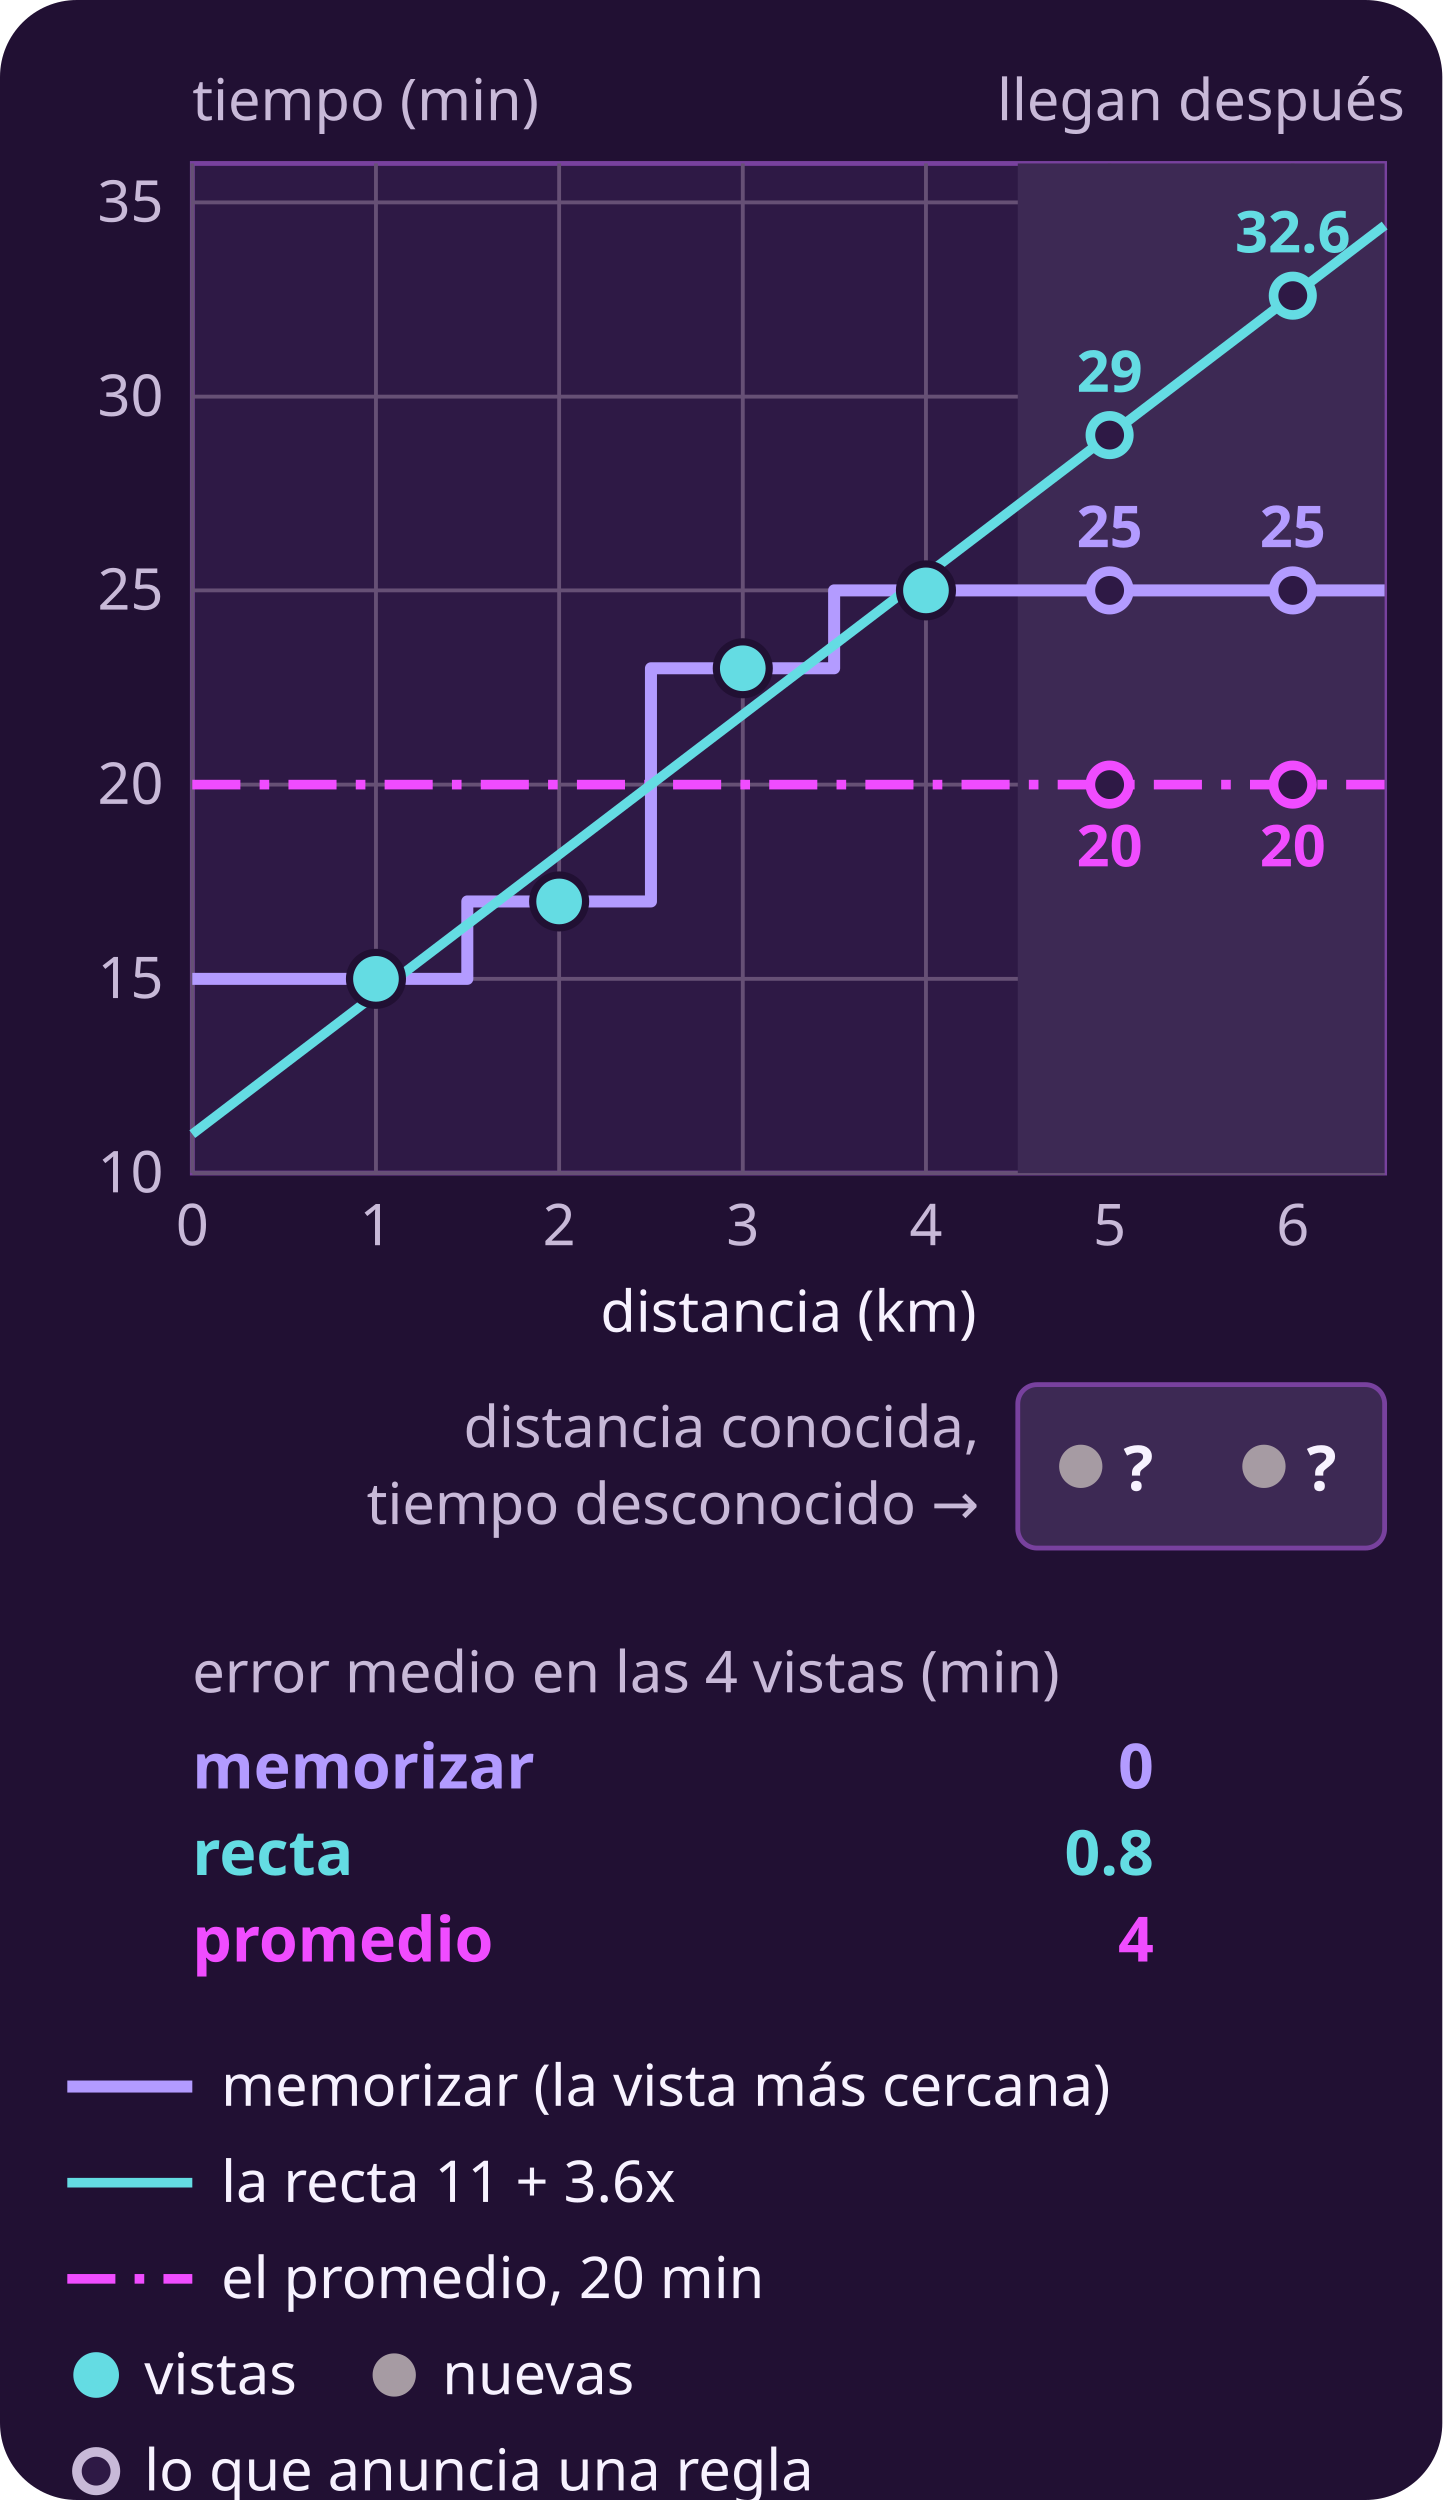
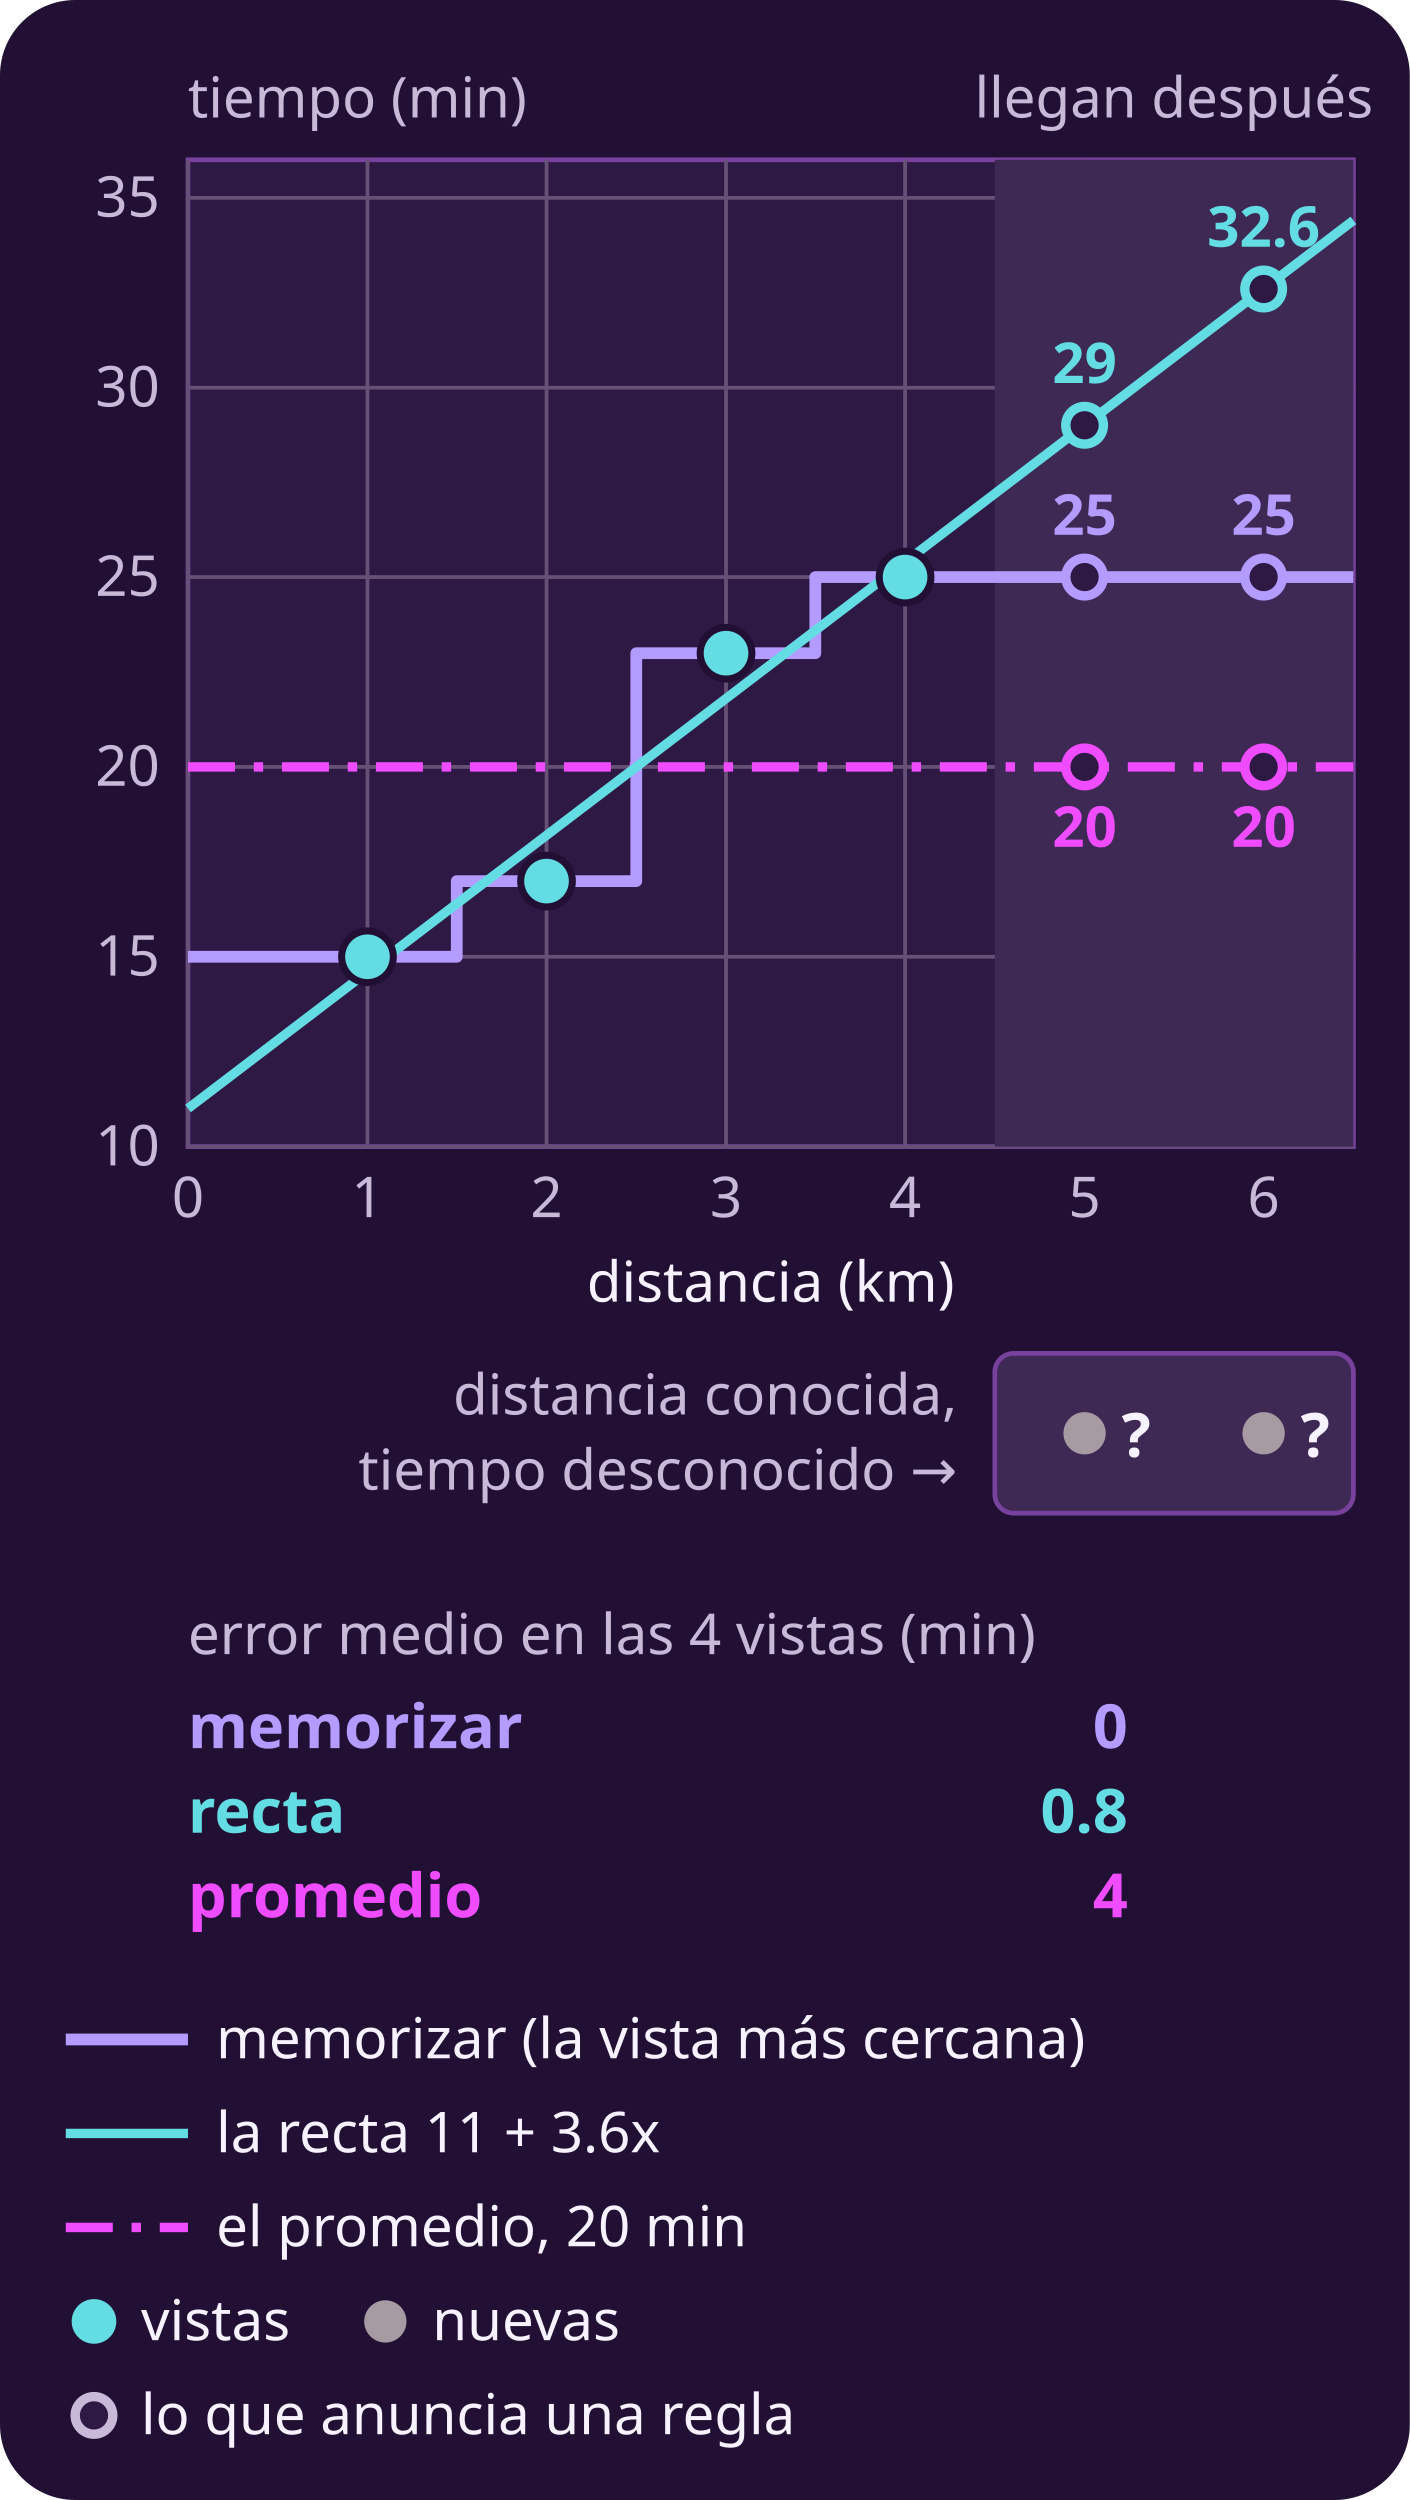
- <svg xmlns="http://www.w3.org/2000/svg" width="300" height="520" viewBox="0 0 300 520" role="img" aria-label="Cuatro entregas vistas, de 1 a 4 km, tiempo contra distancia. Memorizar copia el tiempo de la entrega vista más cercana y acierta las cuatro, error medio 0 min; la recta 11 + 3.6x falla en promedio por 0.8; el promedio fijo de 20 min, por 4. A la derecha, sin sus tiempos reales, lo que cada regla anuncia para 5 y 6 km: memorizar 25 y 25, el promedio 20 y 20, la recta 29 y 32.6.">
-   <rect x="0" y="0" width="300" height="520" rx="16" fill="#211033" />
+ <svg xmlns="http://www.w3.org/2000/svg" width="300" height="532" viewBox="0 0 300 532" role="img" aria-label="Cuatro entregas vistas, de 1 a 4 km, tiempo contra distancia. Memorizar copia el tiempo de la entrega vista más cercana y acierta las cuatro, error medio 0 min; la recta 11 + 3.6x falla en promedio por 0.8; el promedio fijo de 20 min, por 4. A la derecha, sin sus tiempos reales, lo que cada regla anuncia para 5 y 6 km: memorizar 25 y 25, el promedio 20 y 20, la recta 29 y 32.6.">
+   <rect x="0" y="0" width="300" height="532" rx="16" fill="#211033" />
  <defs>
    <marker id="p" viewBox="0 0 10 10" refX="9" refY="5" markerWidth="6" markerHeight="6" orient="auto-start-reverse">
      <path d="M 0 0 L 10 5 L 0 10 z" fill="#f04cff" />
    </marker>
    <marker id="s" viewBox="0 0 10 10" refX="9" refY="5" markerWidth="6" markerHeight="6" orient="auto-start-reverse">
      <path d="M 0 0 L 10 5 L 0 10 z" fill="#c8b9d8" />
    </marker>
  </defs>
  <rect x="40" y="34" width="248" height="210" rx="0" fill="#2e1945" stroke="#78419e" stroke-width="1" />
  <line x1="40" y1="34" x2="40" y2="244" stroke="#665075" stroke-width="0.8" />
  <text x="40" y="259" fill="#c8b9d8" font-family="system-ui, sans-serif" font-size="12" text-anchor="middle">0</text>
  <line x1="78.2" y1="34" x2="78.2" y2="244" stroke="#665075" stroke-width="0.8" />
  <text x="78.2" y="259" fill="#c8b9d8" font-family="system-ui, sans-serif" font-size="12" text-anchor="middle">1</text>
  <line x1="116.3" y1="34" x2="116.3" y2="244" stroke="#665075" stroke-width="0.8" />
  <text x="116.3" y="259" fill="#c8b9d8" font-family="system-ui, sans-serif" font-size="12" text-anchor="middle">2</text>
  <line x1="154.5" y1="34" x2="154.5" y2="244" stroke="#665075" stroke-width="0.8" />
  <text x="154.5" y="259" fill="#c8b9d8" font-family="system-ui, sans-serif" font-size="12" text-anchor="middle">3</text>
  <line x1="192.6" y1="34" x2="192.6" y2="244" stroke="#665075" stroke-width="0.8" />
  <text x="192.6" y="259" fill="#c8b9d8" font-family="system-ui, sans-serif" font-size="12" text-anchor="middle">4</text>
  <line x1="230.8" y1="34" x2="230.8" y2="244" stroke="#665075" stroke-width="0.8" />
  <text x="230.8" y="259" fill="#c8b9d8" font-family="system-ui, sans-serif" font-size="12" text-anchor="middle">5</text>
  <line x1="268.9" y1="34" x2="268.9" y2="244" stroke="#665075" stroke-width="0.8" />
  <text x="268.9" y="259" fill="#c8b9d8" font-family="system-ui, sans-serif" font-size="12" text-anchor="middle">6</text>
  <line x1="40" y1="244" x2="288" y2="244" stroke="#665075" stroke-width="0.8" />
  <text x="34" y="248" fill="#c8b9d8" font-family="system-ui, sans-serif" font-size="12" text-anchor="end">10</text>
  <line x1="40" y1="203.6" x2="288" y2="203.6" stroke="#665075" stroke-width="0.8" />
  <text x="34" y="207.6" fill="#c8b9d8" font-family="system-ui, sans-serif" font-size="12" text-anchor="end">15</text>
  <line x1="40" y1="163.2" x2="288" y2="163.2" stroke="#665075" stroke-width="0.8" />
  <text x="34" y="167.2" fill="#c8b9d8" font-family="system-ui, sans-serif" font-size="12" text-anchor="end">20</text>
  <line x1="40" y1="122.8" x2="288" y2="122.8" stroke="#665075" stroke-width="0.8" />
  <text x="34" y="126.8" fill="#c8b9d8" font-family="system-ui, sans-serif" font-size="12" text-anchor="end">25</text>
  <line x1="40" y1="82.5" x2="288" y2="82.5" stroke="#665075" stroke-width="0.8" />
  <text x="34" y="86.5" fill="#c8b9d8" font-family="system-ui, sans-serif" font-size="12" text-anchor="end">30</text>
  <line x1="40" y1="42.1" x2="288" y2="42.1" stroke="#665075" stroke-width="0.8" />
  <text x="34" y="46.1" fill="#c8b9d8" font-family="system-ui, sans-serif" font-size="12" text-anchor="end">35</text>
  <text x="164" y="277" fill="#f7f2ff" font-family="system-ui, sans-serif" font-size="12" text-anchor="middle">distancia (km)</text>
  <text x="40" y="25" fill="#c8b9d8" font-family="system-ui, sans-serif" font-size="12" text-anchor="start">tiempo (min)</text>
  <rect x="211.7" y="34" width="76.3" height="210" rx="0" fill="#3d2954" stroke="none" stroke-width="0" />
  <text x="249.8" y="25" fill="#c8b9d8" font-family="system-ui, sans-serif" font-size="12" text-anchor="middle">llegan después</text>
  <line x1="40" y1="163.2" x2="288" y2="163.2" stroke="#f04cff" stroke-width="2" stroke-dasharray="10 4 2 4" />
  <path d="M 40 203.6 L 97.2 203.6 L 97.2 187.5 L 135.4 187.5 L 135.4 139 L 173.5 139 L 173.5 122.8 L 288 122.8" fill="none" stroke="#b39bff" stroke-width="2.5" stroke-linejoin="round" />
  <line x1="40" y1="235.9" x2="288" y2="46.9" stroke="#64dce3" stroke-width="2" />
  <circle cx="78.2" cy="203.6" r="5.5" fill="#64dce3" stroke="#211033" stroke-width="1.5" />
  <circle cx="116.3" cy="187.5" r="5.5" fill="#64dce3" stroke="#211033" stroke-width="1.5" />
  <circle cx="154.5" cy="139" r="5.5" fill="#64dce3" stroke="#211033" stroke-width="1.5" />
  <circle cx="192.6" cy="122.8" r="5.5" fill="#64dce3" stroke="#211033" stroke-width="1.5" />
  <circle cx="230.8" cy="122.8" r="4" fill="#2e1945" stroke="#b39bff" stroke-width="2" />
  <text x="230.8" y="113.8" fill="#b39bff" font-family="system-ui, sans-serif" font-size="12" text-anchor="middle" font-weight="700">25</text>
  <circle cx="230.8" cy="90.5" r="4" fill="#2e1945" stroke="#64dce3" stroke-width="2" />
  <text x="230.8" y="81.5" fill="#64dce3" font-family="system-ui, sans-serif" font-size="12" text-anchor="middle" font-weight="700">29</text>
  <circle cx="230.8" cy="163.2" r="4" fill="#2e1945" stroke="#f04cff" stroke-width="2" />
  <text x="230.8" y="180.2" fill="#f04cff" font-family="system-ui, sans-serif" font-size="12" text-anchor="middle" font-weight="700">20</text>
  <circle cx="268.9" cy="122.8" r="4" fill="#2e1945" stroke="#b39bff" stroke-width="2" />
  <text x="268.9" y="113.8" fill="#b39bff" font-family="system-ui, sans-serif" font-size="12" text-anchor="middle" font-weight="700">25</text>
  <circle cx="268.9" cy="61.5" r="4" fill="#2e1945" stroke="#64dce3" stroke-width="2" />
  <text x="268.9" y="52.5" fill="#64dce3" font-family="system-ui, sans-serif" font-size="12" text-anchor="middle" font-weight="700">32.6</text>
  <circle cx="268.9" cy="163.2" r="4" fill="#2e1945" stroke="#f04cff" stroke-width="2" />
  <text x="268.9" y="180.2" fill="#f04cff" font-family="system-ui, sans-serif" font-size="12" text-anchor="middle" font-weight="700">20</text>
  <rect x="211.7" y="288" width="76.3" height="34" rx="4" fill="#3d2954" stroke="#78419e" stroke-width="1" />
  <text x="203.7" y="301" fill="#c8b9d8" font-family="system-ui, sans-serif" font-size="12" text-anchor="end">distancia conocida,</text>
  <text x="203.7" y="317" fill="#c8b9d8" font-family="system-ui, sans-serif" font-size="12" text-anchor="end">tiempo desconocido →</text>
-   <circle cx="224.8" cy="305" r="4.5" fill="#a69ba3" />
-   <text x="236.8" y="310" fill="#f7f2ff" font-family="system-ui, sans-serif" font-size="13" text-anchor="middle" font-weight="700">?</text>
-   <circle cx="262.9" cy="305" r="4.5" fill="#a69ba3" />
-   <text x="274.9" y="310" fill="#f7f2ff" font-family="system-ui, sans-serif" font-size="13" text-anchor="middle" font-weight="700">?</text>
+   <circle cx="230.8" cy="305" r="4.5" fill="#a69ba3" />
+   <text x="241.8" y="310" fill="#f7f2ff" font-family="system-ui, sans-serif" font-size="13" text-anchor="middle" font-weight="700">?</text>
+   <circle cx="268.9" cy="305" r="4.5" fill="#a69ba3" />
+   <text x="279.9" y="310" fill="#f7f2ff" font-family="system-ui, sans-serif" font-size="13" text-anchor="middle" font-weight="700">?</text>
  <text x="40" y="352" fill="#c8b9d8" font-family="system-ui, sans-serif" font-size="12" text-anchor="start">error medio en las 4 vistas (min)</text>
  <text x="40" y="372" fill="#b39bff" font-family="system-ui, sans-serif" font-size="13" text-anchor="start" font-weight="700">memorizar</text>
  <text x="240" y="372" fill="#b39bff" font-family="system-ui, sans-serif" font-size="13" text-anchor="end" font-weight="700">0</text>
  <text x="40" y="390" fill="#64dce3" font-family="system-ui, sans-serif" font-size="13" text-anchor="start" font-weight="700">recta</text>
  <text x="240" y="390" fill="#64dce3" font-family="system-ui, sans-serif" font-size="13" text-anchor="end" font-weight="700">0.8</text>
  <text x="40" y="408" fill="#f04cff" font-family="system-ui, sans-serif" font-size="13" text-anchor="start" font-weight="700">promedio</text>
  <text x="240" y="408" fill="#f04cff" font-family="system-ui, sans-serif" font-size="13" text-anchor="end" font-weight="700">4</text>
  <line x1="14" y1="434" x2="40" y2="434" stroke="#b39bff" stroke-width="2.5" />
  <text x="46" y="438" fill="#f7f2ff" font-family="system-ui, sans-serif" font-size="12" text-anchor="start">memorizar (la vista más cercana)</text>
  <line x1="14" y1="454" x2="40" y2="454" stroke="#64dce3" stroke-width="2" />
  <text x="46" y="458" fill="#f7f2ff" font-family="system-ui, sans-serif" font-size="12" text-anchor="start">la recta 11 + 3.6x</text>
  <line x1="14" y1="474" x2="40" y2="474" stroke="#f04cff" stroke-width="2" stroke-dasharray="10 4 2 4" />
  <text x="46" y="478" fill="#f7f2ff" font-family="system-ui, sans-serif" font-size="12" text-anchor="start">el promedio, 20 min</text>
  <circle cx="20" cy="494" r="5.5" fill="#64dce3" stroke="#211033" stroke-width="1.5" />
  <text x="30" y="498" fill="#f7f2ff" font-family="system-ui, sans-serif" font-size="12" text-anchor="start">vistas</text>
  <circle cx="82" cy="494" r="4.5" fill="#a69ba3" />
  <text x="92" y="498" fill="#f7f2ff" font-family="system-ui, sans-serif" font-size="12" text-anchor="start">nuevas</text>
  <circle cx="20" cy="514" r="4" fill="#2e1945" stroke="#c8b9d8" stroke-width="2" />
  <text x="30" y="518" fill="#f7f2ff" font-family="system-ui, sans-serif" font-size="12" text-anchor="start">lo que anuncia una regla</text>
</svg>
